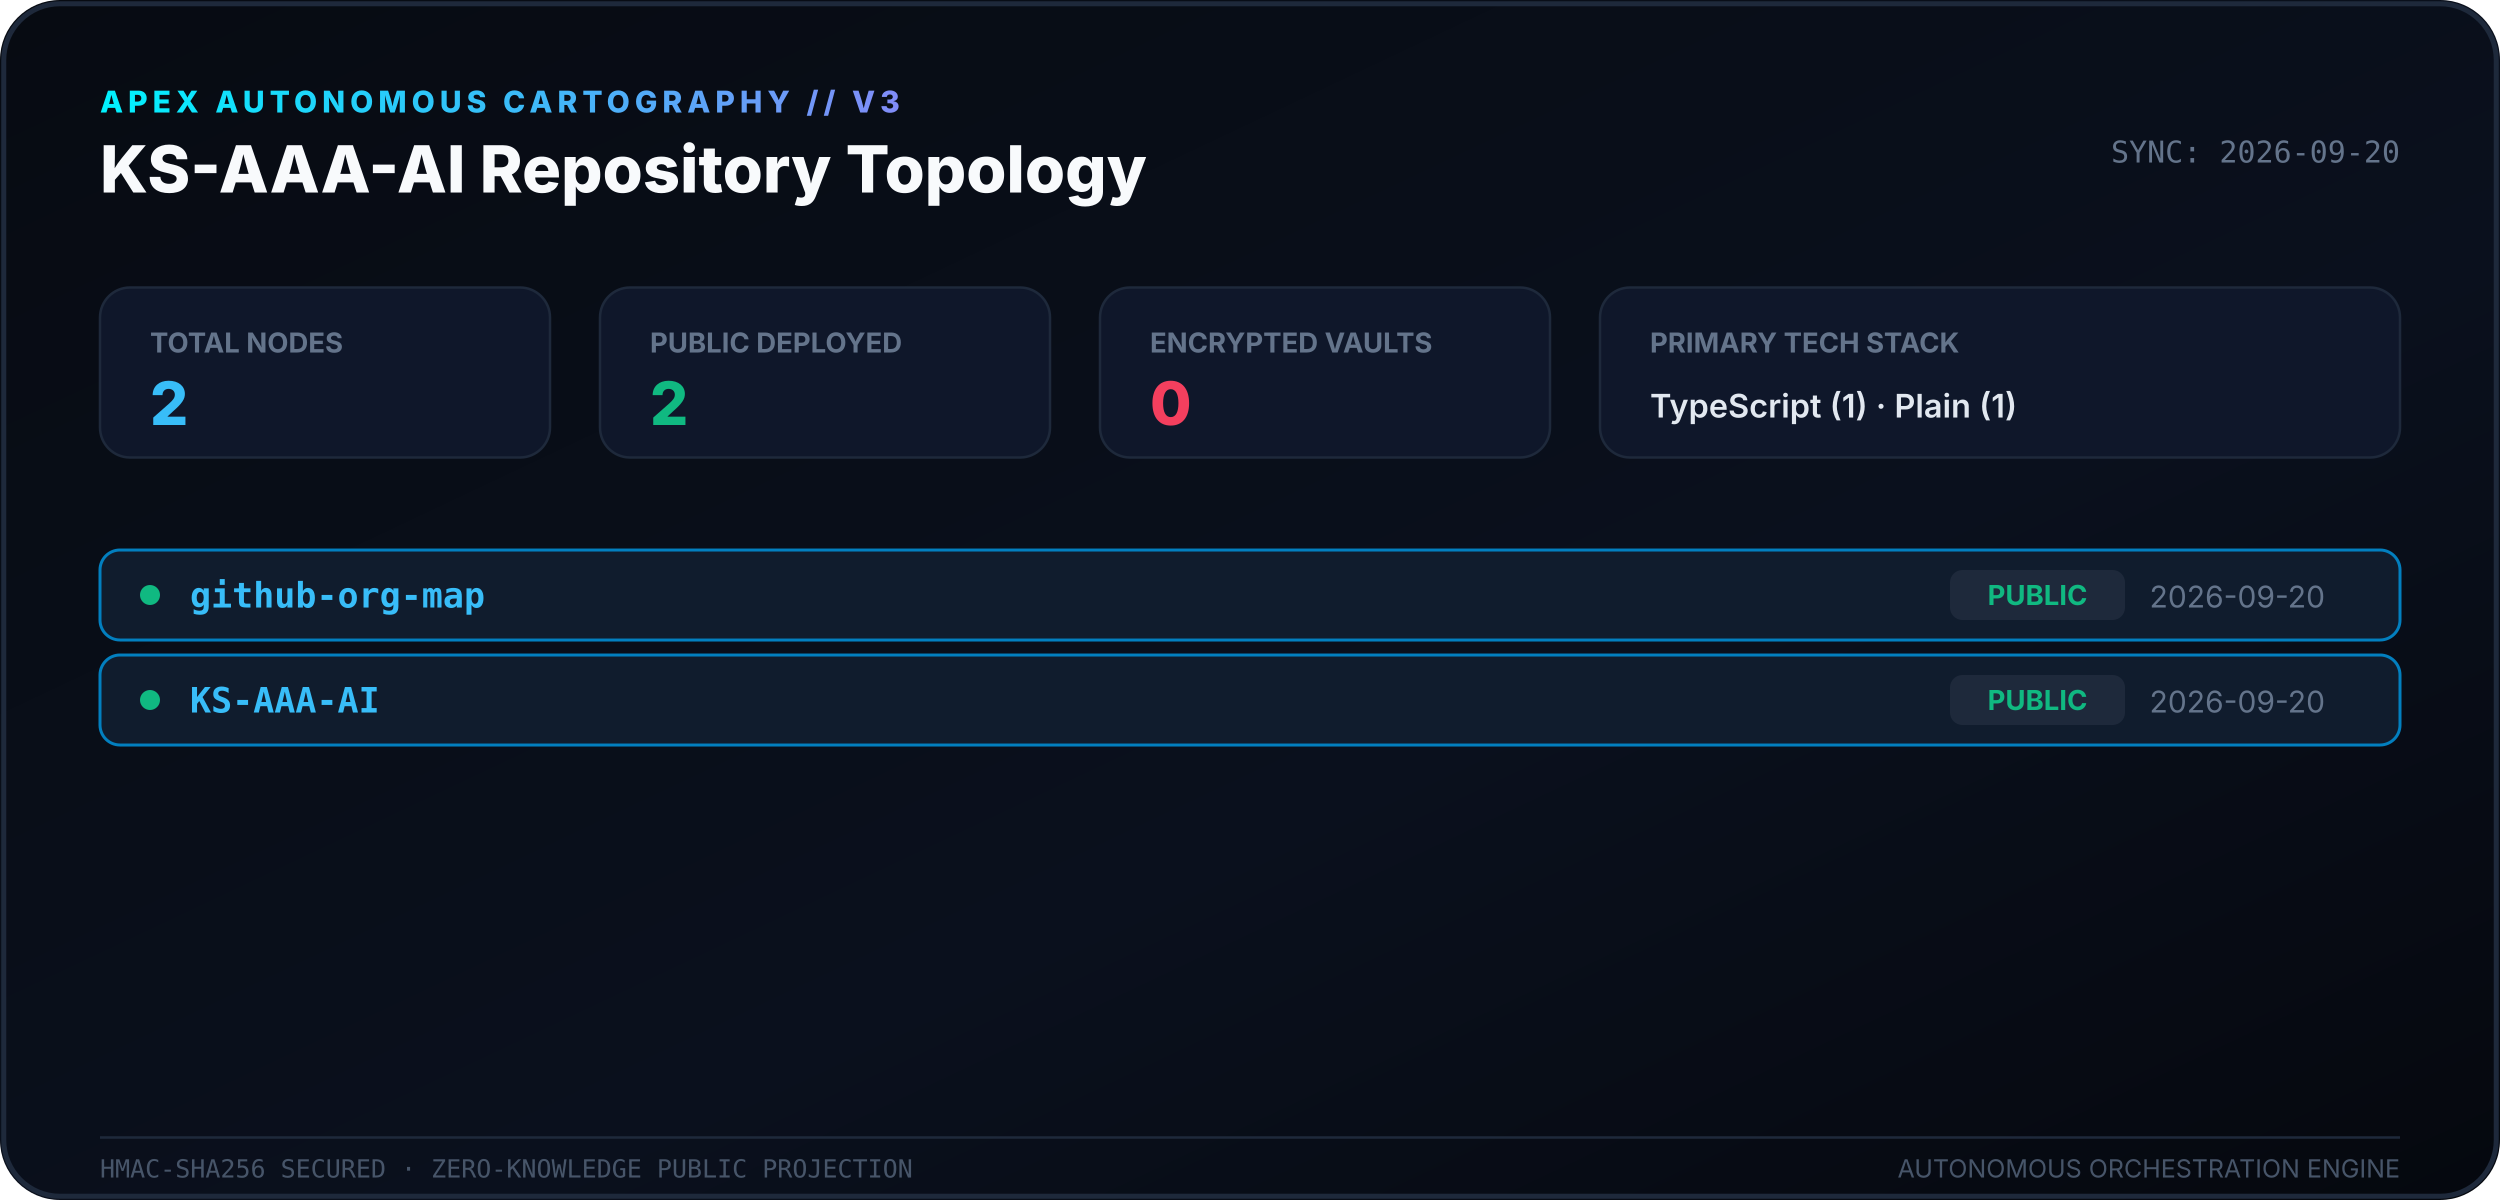
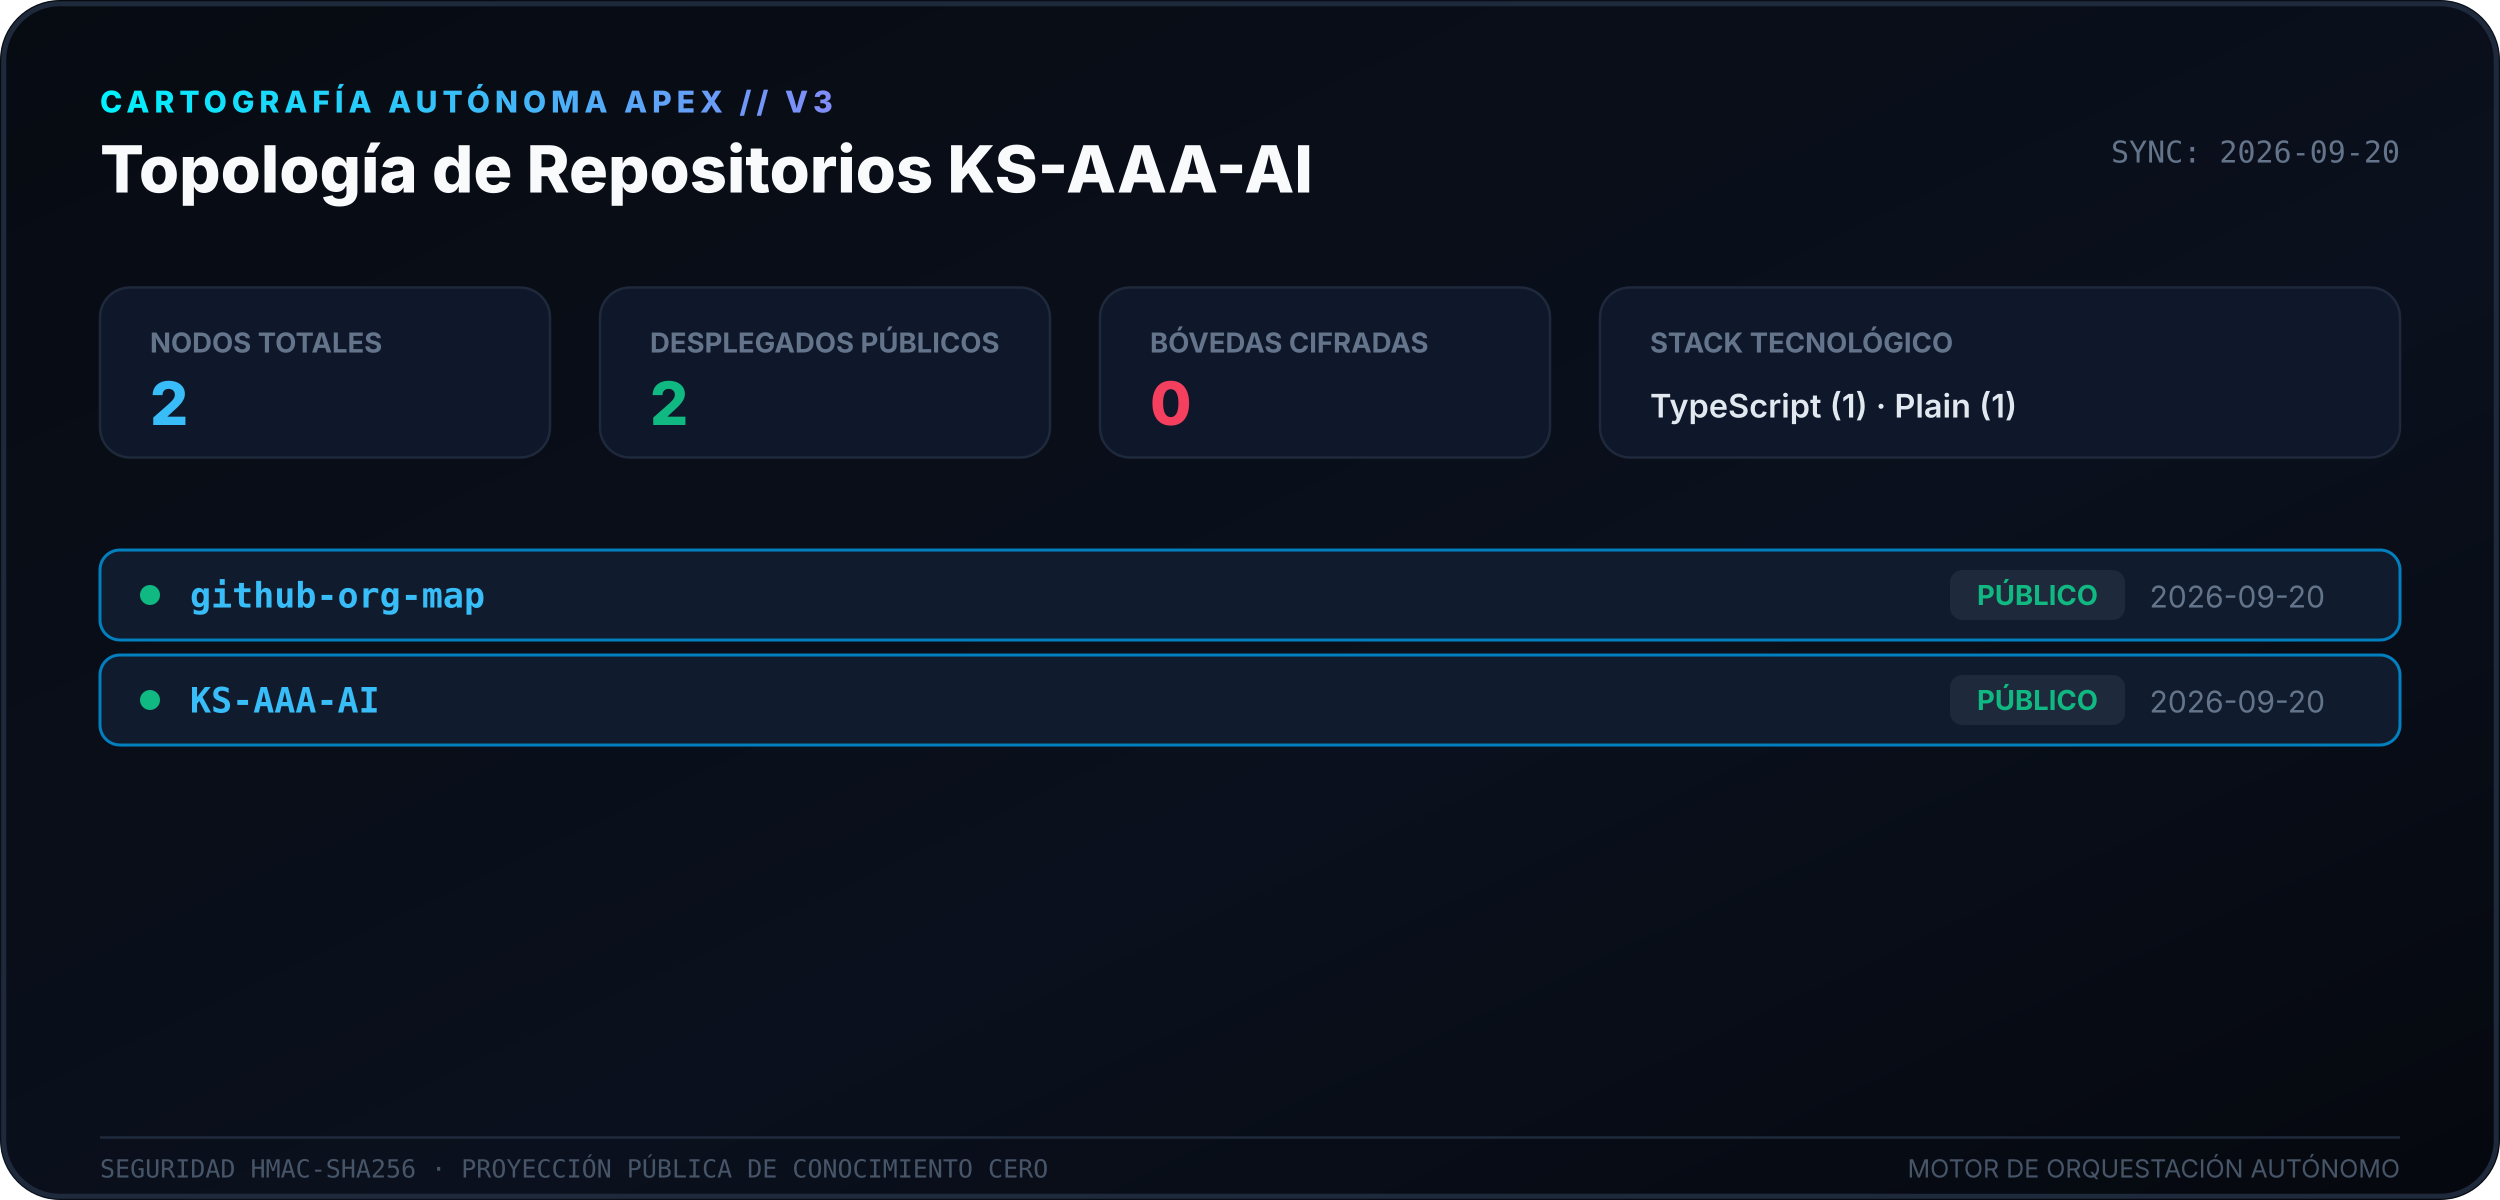
<svg xmlns="http://www.w3.org/2000/svg" viewBox="0 0 1000 480" width="100%" height="100%">
  <defs>
    <linearGradient id="apexBg" x1="0%" y1="0%" x2="100%" y2="100%">
      <stop offset="0%" stop-color="#070B12" />
      <stop offset="60%" stop-color="#0A101D" />
      <stop offset="100%" stop-color="#05080E" />
    </linearGradient>
    <linearGradient id="neonAccent" x1="0%" y1="0%" x2="100%" y2="0%">
      <stop offset="0%" stop-color="#00F2FE" />
      <stop offset="50%" stop-color="#38BDF8" />
      <stop offset="100%" stop-color="#818CF8" />
    </linearGradient>
  </defs>
  <rect width="1000" height="480" rx="24" fill="url(#apexBg)" />
  <rect x="1.5" y="1.5" width="997" height="477" rx="22.5" fill="none" stroke="#1E293B" stroke-width="2" />
  <g transform="translate(40, 45)">
-     <text x="0" y="0" fill="url(#neonAccent)" font-family="system-ui, -apple-system, sans-serif" font-size="12" font-weight="800" letter-spacing="2">APEX AUTONOMOUS CARTOGRAPHY // V3</text>
-     <text x="0" y="32" fill="#F8FAFC" font-family="system-ui, -apple-system, sans-serif" font-size="26" font-weight="800">KS-AAA-AI Repository Topology</text>
+     <text x="0" y="0" fill="url(#neonAccent)" font-family="system-ui, -apple-system, sans-serif" font-size="12" font-weight="800" letter-spacing="2">CARTOGRAFÍA AUTÓNOMA APEX // V3</text>
+     <text x="0" y="32" fill="#F8FAFC" font-family="system-ui, -apple-system, sans-serif" font-size="26" font-weight="800">Topología de Repositorios KS-AAA-AI</text>
    <text x="920" y="20" fill="#64748B" font-family="Consolas, monospace" font-size="12" text-anchor="end">SYNC: 2026-09-20</text>
  </g>
  <g transform="translate(40, 115)">
    <rect x="0" y="0" width="180" height="68" rx="12" fill="#0F172A" stroke="#1E293B" />
-     <text x="20" y="26" fill="#64748B" font-family="system-ui, -apple-system, sans-serif" font-size="11" font-weight="700">TOTAL NODES</text>
+     <text x="20" y="26" fill="#64748B" font-family="system-ui, -apple-system, sans-serif" font-size="11" font-weight="700">NODOS TOTALES</text>
    <text x="20" y="55" fill="#38BDF8" font-family="system-ui, -apple-system, sans-serif" font-size="24" font-weight="800">2</text>
    <rect x="200" y="0" width="180" height="68" rx="12" fill="#0F172A" stroke="#1E293B" />
-     <text x="220" y="26" fill="#64748B" font-family="system-ui, -apple-system, sans-serif" font-size="11" font-weight="700">PUBLIC DEPLOYED</text>
+     <text x="220" y="26" fill="#64748B" font-family="system-ui, -apple-system, sans-serif" font-size="11" font-weight="700">DESPLEGADOS PÚBLICOS</text>
    <text x="220" y="55" fill="#10B981" font-family="system-ui, -apple-system, sans-serif" font-size="24" font-weight="800">2</text>
    <rect x="400" y="0" width="180" height="68" rx="12" fill="#0F172A" stroke="#1E293B" />
-     <text x="420" y="26" fill="#64748B" font-family="system-ui, -apple-system, sans-serif" font-size="11" font-weight="700">ENCRYPTED VAULTS</text>
+     <text x="420" y="26" fill="#64748B" font-family="system-ui, -apple-system, sans-serif" font-size="11" font-weight="700">BÓVEDAS CIFRADAS</text>
    <text x="420" y="55" fill="#F43F5E" font-family="system-ui, -apple-system, sans-serif" font-size="24" font-weight="800">0</text>
    <rect x="600" y="0" width="320" height="68" rx="12" fill="#0F172A" stroke="#1E293B" />
-     <text x="620" y="26" fill="#64748B" font-family="system-ui, -apple-system, sans-serif" font-size="11" font-weight="700">PRIMARY TECH STACK</text>
+     <text x="620" y="26" fill="#64748B" font-family="system-ui, -apple-system, sans-serif" font-size="11" font-weight="700">STACK TECNOLÓGICO</text>
    <text x="620" y="52" fill="#E2E8F0" font-family="system-ui, -apple-system, sans-serif" font-size="13" font-weight="600">TypeScript (1)  ·  Plain (1)</text>
  </g>
  <g transform="translate(40, 220)">
    <rect width="920" height="36" rx="8" fill="#111C2E" stroke="#0284C7" stroke-width="1.2" opacity="0.95" />
    <circle cx="20" cy="18" r="4" fill="#10B981" />
    <text x="36" y="23" fill="#38BDF8" font-family="Consolas, Monaco, monospace" font-size="14" font-weight="600">github-org-map</text>
    <rect x="740" y="8" width="70" height="20" rx="5" fill="#1E293B" />
-     <text x="775" y="22" fill="#10B981" font-family="system-ui, -apple-system, sans-serif" font-size="11" font-weight="700" text-anchor="middle">PUBLIC</text>
+     <text x="775" y="22" fill="#10B981" font-family="system-ui, -apple-system, sans-serif" font-size="11" font-weight="700" text-anchor="middle">PÚBLICO</text>
    <text x="890" y="23" fill="#64748B" font-family="system-ui, -apple-system, sans-serif" font-size="12" text-anchor="end">2026-09-20</text>
  </g>
  <g transform="translate(40, 262)">
    <rect width="920" height="36" rx="8" fill="#111C2E" stroke="#0284C7" stroke-width="1.2" opacity="0.95" />
    <circle cx="20" cy="18" r="4" fill="#10B981" />
    <text x="36" y="23" fill="#38BDF8" font-family="Consolas, Monaco, monospace" font-size="14" font-weight="600">KS-AAA-AI</text>
    <rect x="740" y="8" width="70" height="20" rx="5" fill="#1E293B" />
-     <text x="775" y="22" fill="#10B981" font-family="system-ui, -apple-system, sans-serif" font-size="11" font-weight="700" text-anchor="middle">PUBLIC</text>
+     <text x="775" y="22" fill="#10B981" font-family="system-ui, -apple-system, sans-serif" font-size="11" font-weight="700" text-anchor="middle">PÚBLICO</text>
    <text x="890" y="23" fill="#64748B" font-family="system-ui, -apple-system, sans-serif" font-size="12" text-anchor="end">2026-09-20</text>
  </g>
  <g transform="translate(40, 455)">
    <line x1="0" y1="0" x2="920" y2="0" stroke="#1E293B" stroke-width="1" />
-     <text x="0" y="16" fill="#475569" font-family="Consolas, monospace" font-size="10">HMAC-SHA256 SECURED · ZERO-KNOWLEDGE PUBLIC PROJECTION</text>
-     <text x="920" y="16" fill="#475569" font-family="system-ui, -apple-system, sans-serif" font-size="10" text-anchor="end">AUTONOMOUS ORCHESTRATION ENGINE</text>
+     <text x="0" y="16" fill="#475569" font-family="Consolas, monospace" font-size="10">SEGURIDAD HMAC-SHA256 · PROYECCIÓN PÚBLICA DE CONOCIMIENTO CERO</text>
+     <text x="920" y="16" fill="#475569" font-family="system-ui, -apple-system, sans-serif" font-size="10" text-anchor="end">MOTOR DE ORQUESTACIÓN AUTÓNOMO</text>
  </g>
</svg>
